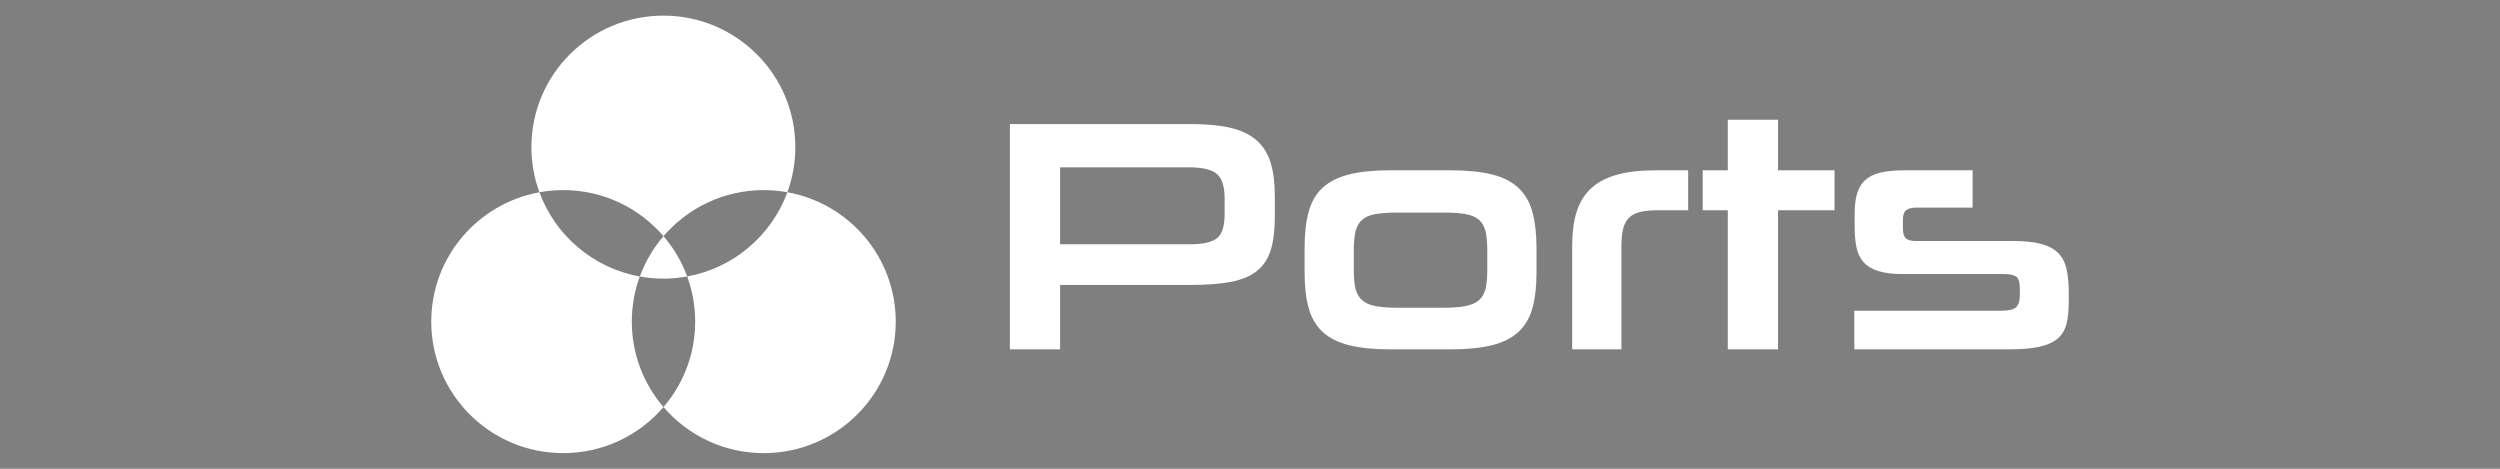
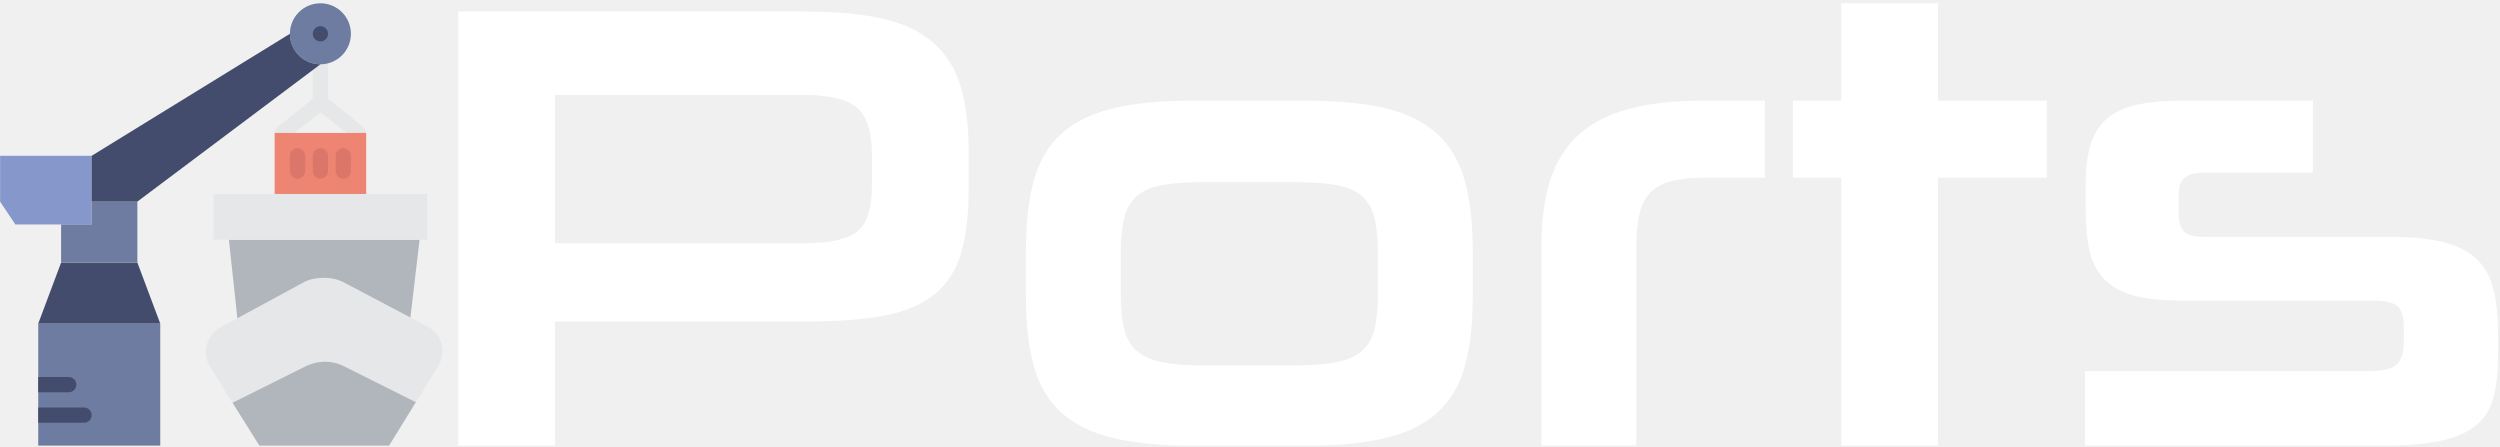
- <svg xmlns="http://www.w3.org/2000/svg" width="100%" height="100%" viewBox="0 0 640 120" version="1.1" xml:space="preserve" style="fill-rule:evenodd;clip-rule:evenodd;stroke-linejoin:round;stroke-miterlimit:2;">
-   <rect id="Temp-Background" x="0" y="-0" width="640" height="120" style="fill:#7f7f7f;" />
-   <g>
+ <svg xmlns="http://www.w3.org/2000/svg" width="100%" height="100%" viewBox="0 0 633 113" version="1.1" xml:space="preserve" style="fill-rule:evenodd;clip-rule:evenodd;stroke-linejoin:round;stroke-miterlimit:2;">
+   <clipPath id="_clip1">
+     <rect id="ports.afdesign" x="0.025" y="0.834" width="632.489" height="112" />
+   </clipPath>
+   <g clip-path="url(#_clip1)">
+     <g>
+       <path d="M140.52,81.41l-0,31.424l-24.495,0l0,-109.905l87.989,0c7.842,0 14.396,0.618 19.66,1.853c5.264,1.236 9.508,3.277 12.731,6.124c3.223,2.847 5.506,6.527 6.849,11.039c1.343,4.512 2.014,9.991 2.014,16.437l0,9.508c0,6.554 -0.644,11.979 -1.934,16.277c-1.289,4.297 -3.518,7.735 -6.687,10.313c-3.17,2.579 -7.386,4.378 -12.651,5.399c-5.264,1.02 -11.925,1.531 -19.982,1.531l-63.494,-0Zm80.253,-42.061c0,-5.909 -1.262,-9.937 -3.787,-12.086c-2.525,-2.149 -7.064,-3.223 -13.617,-3.223l-62.849,-0l-0,37.548l63.171,0c6.446,0 10.905,-0.994 13.376,-2.981c2.471,-1.988 3.706,-5.882 3.706,-11.684l0,-7.574Z" style="fill:#fff;fill-rule:nonzero;" />
+       <path d="M301.671,112.834c-8.057,0 -14.772,-0.671 -20.144,-2.014c-5.372,-1.343 -9.669,-3.492 -12.892,-6.446c-3.223,-2.955 -5.506,-6.822 -6.849,-11.603c-1.343,-4.781 -2.014,-10.663 -2.014,-17.646l-0,-11.764c-0,-6.983 0.671,-12.892 2.014,-17.727c1.343,-4.834 3.626,-8.729 6.849,-11.683c3.223,-2.955 7.52,-5.103 12.892,-6.446c5.372,-1.343 12.087,-2.015 20.144,-2.015l29.168,0c8.165,0 14.934,0.672 20.305,2.015c5.372,1.343 9.67,3.518 12.893,6.526c3.223,3.008 5.506,6.93 6.848,11.764c1.343,4.835 2.015,10.744 2.015,17.727l-0,11.603c-0,6.983 -0.672,12.865 -2.015,17.646c-1.342,4.781 -3.625,8.648 -6.848,11.603c-3.223,2.954 -7.521,5.103 -12.893,6.446c-5.371,1.343 -12.14,2.014 -20.305,2.014l-29.168,0Zm47.217,-48.667c0,-3.653 -0.295,-6.661 -0.886,-9.025c-0.591,-2.363 -1.665,-4.217 -3.223,-5.56c-1.558,-1.343 -3.733,-2.256 -6.527,-2.739c-2.793,-0.484 -6.338,-0.725 -10.636,-0.725l-22.722,-0c-4.297,-0 -7.816,0.241 -10.555,0.725c-2.74,0.483 -4.889,1.396 -6.446,2.739c-1.558,1.343 -2.632,3.197 -3.223,5.56c-0.591,2.364 -0.887,5.372 -0.887,9.025l0,10.313c0,3.653 0.296,6.634 0.887,8.944c0.591,2.31 1.665,4.136 3.223,5.479c1.557,1.343 3.706,2.283 6.446,2.82c2.739,0.538 6.258,0.806 10.555,0.806l22.722,0c4.298,0 7.843,-0.268 10.636,-0.806c2.794,-0.537 4.969,-1.477 6.527,-2.82c1.558,-1.343 2.632,-3.169 3.223,-5.479c0.591,-2.31 0.886,-5.291 0.886,-8.944l0,-10.313Z" style="fill:#fff;fill-rule:nonzero;" />
+       <path d="M390.304,112.834l0,-50.601c0,-6.554 0.752,-12.14 2.256,-16.76c1.504,-4.62 3.895,-8.407 7.172,-11.361c3.276,-2.955 7.493,-5.13 12.65,-6.527c5.157,-1.396 11.442,-2.095 18.855,-2.095l15.631,0l0,19.5l-14.987,-0c-3.33,-0 -6.124,0.268 -8.38,0.805c-2.256,0.537 -4.055,1.451 -5.398,2.74c-1.343,1.289 -2.31,3.062 -2.901,5.318c-0.591,2.256 -0.886,5.103 -0.886,8.541l-0,50.44l-24.012,0Z" style="fill:#fff;fill-rule:nonzero;" />
+       <path d="M466.206,112.834l0,-67.844l-12.247,-0l-0,-19.5l12.247,0l0,-24.656l24.495,0l0,24.656l27.557,0l0,19.5l-27.557,-0l0,67.844l-24.495,0Z" style="fill:#fff;fill-rule:nonzero;" />
+       <path d="M632.514,89.628c0,4.298 -0.376,7.924 -1.128,10.878c-0.752,2.955 -2.229,5.345 -4.431,7.171c-2.203,1.827 -5.211,3.143 -9.025,3.949c-3.814,0.805 -8.783,1.208 -14.906,1.208l-75.097,0l0,-18.855l72.035,0c3.223,0 5.479,-0.537 6.768,-1.611c1.289,-1.074 1.934,-3.116 1.934,-6.124l-0,-2.9c-0,-3.224 -0.618,-5.238 -1.853,-6.044c-1.236,-0.805 -3.304,-1.208 -6.205,-1.208l-48.99,-0c-4.942,-0 -8.943,-0.484 -12.005,-1.451c-3.062,-0.967 -5.453,-2.417 -7.172,-4.351c-1.719,-1.934 -2.873,-4.324 -3.464,-7.171c-0.591,-2.847 -0.887,-6.204 -0.887,-10.072l0,-6.607c0,-3.76 0.403,-6.983 1.209,-9.669c0.806,-2.686 2.122,-4.862 3.948,-6.527c1.827,-1.665 4.298,-2.874 7.413,-3.626c3.116,-0.752 7.037,-1.128 11.764,-1.128l33.197,0l0,18.21l-27.395,0c-2.364,0 -4.056,0.43 -5.077,1.29c-1.02,0.859 -1.531,2.417 -1.531,4.673l0,4.029c0,2.471 0.484,4.136 1.451,4.995c0.967,0.86 2.524,1.29 4.673,1.29l47.379,-0c5.586,-0 10.152,0.456 13.697,1.369c3.546,0.914 6.339,2.364 8.38,4.351c2.042,1.988 3.438,4.566 4.19,7.736c0.752,3.169 1.128,7.064 1.128,11.683l0,4.512Z" style="fill:#fff;fill-rule:nonzero;" />
+     </g>
    <g>
      <g>
-         <path id="path9" d="M169.855,60.461c6.195,-7.217 15.394,-11.794 25.671,-11.794c2.062,-0 4.079,0.195 6.039,0.545c1.322,-3.601 2.042,-7.491 2.042,-11.551c-0,-18.59 -15.128,-33.661 -33.784,-33.661c-18.659,0 -33.783,15.071 -33.783,33.664c-0,4.064 0.726,7.957 2.051,11.56c1.976,-0.357 4.01,-0.557 6.093,-0.557c10.277,0.002 19.474,4.579 25.671,11.794Zm31.71,-11.247c-4.055,11.062 -13.766,19.402 -25.642,21.564c1.32,3.603 2.044,7.499 2.044,11.554c0,8.354 -3.058,15.989 -8.112,21.872c6.197,7.216 15.394,11.796 25.671,11.796c18.66,0 33.784,-15.073 33.784,-33.668c-0,-16.538 -11.969,-30.279 -27.745,-33.118Zm-37.778,21.57c-11.901,-2.14 -21.633,-10.489 -25.696,-21.558c-15.747,2.858 -27.691,16.589 -27.691,33.106c0,18.595 15.126,33.668 33.784,33.668c10.277,0 19.474,-4.58 25.671,-11.794c-5.052,-5.885 -8.11,-13.52 -8.11,-21.872c-0,-4.057 0.722,-7.949 2.042,-11.55Zm0,0c1.96,0.354 3.975,0.543 6.036,0.543c2.085,0 4.121,-0.191 6.1,-0.551c-1.396,-3.812 -3.472,-7.291 -6.068,-10.317c-2.598,3.026 -4.672,6.516 -6.068,10.325Z" style="fill:#fff;fill-rule:nonzero;" />
+         <path d="M81.128,27.869c-1.066,-0 -1.931,-0.866 -1.931,-1.931l0,-9.656c0,-1.065 0.865,-1.931 1.931,-1.931c1.066,0 1.931,0.866 1.931,1.931l0,9.656c0,1.065 -0.865,1.931 -1.931,1.931" style="fill:#e6e7e8;fill-rule:nonzero;" />
+         <path d="M71.474,35.593c-0.566,-0 -1.128,-0.248 -1.508,-0.725c-0.666,-0.834 -0.533,-2.048 0.301,-2.715l9.655,-7.724c0.831,-0.664 2.049,-0.531 2.714,0.302c0.666,0.834 0.533,2.048 -0.302,2.715l-9.655,7.724c-0.355,0.284 -0.782,0.423 -1.205,0.423" style="fill:#e6e7e8;fill-rule:nonzero;" />
+         <path d="M90.782,35.593c-0.422,-0 -0.849,-0.14 -1.205,-0.423l-9.655,-7.724c-0.834,-0.667 -0.967,-1.881 -0.301,-2.715c0.666,-0.835 1.883,-0.966 2.713,-0.302l9.655,7.724c0.834,0.667 0.968,1.881 0.302,2.715c-0.381,0.478 -0.943,0.725 -1.509,0.725" style="fill:#e6e7e8;fill-rule:nonzero;" />
+         <path d="M65.68,112.834l32.827,-0l12.257,-19.863c2.454,-3.545 1.199,-8.442 -2.658,-10.371l-21.5,-11.324c-2.226,-1.068 -6.231,-1.398 -9.33,-0l-21.085,11.428c-3.978,1.856 -5.328,6.845 -2.829,10.454l12.318,19.676Z" style="fill:#e6e7e8;fill-rule:nonzero;" />
+       </g>
+       <path d="M60.121,80.574l17.156,-9.298c3.097,-1.398 7.104,-1.068 9.33,-0l17.312,9.12l2.312,-19.7l-48.276,-0l2.149,19.878l0.017,-0Z" style="fill:#b0b6bb;fill-rule:nonzero;" />
+       <rect x="9.681" y="81.937" width="30.897" height="30.896" style="fill:#6d7ca0;fill-rule:nonzero;" />
+       <path d="M40.577,81.937l-30.897,0l5.793,-15.448l19.31,0l5.794,15.448Z" style="fill:#434c6d;fill-rule:nonzero;" />
+       <path d="M23.197,56.834l-19.31,-0l-3.862,-5.793l0,-11.586l23.172,-0l0,17.379Z" style="fill:#8697cb;fill-rule:nonzero;" />
+       <path d="M88.852,8.558c0,-4.265 -3.458,-7.724 -7.724,-7.724c-4.265,0 -7.724,3.459 -7.724,7.724c0,4.266 3.459,7.724 7.724,7.724c4.266,0 7.724,-3.458 7.724,-7.724" style="fill:#6d7ca0;fill-rule:nonzero;" />
+       <path d="M86.921,92.643c-2.993,-1.436 -6.305,-1.365 -9.331,0l-18.707,9.335l6.797,10.856l32.827,0l6.782,-10.991l-18.368,-9.2Z" style="fill:#b0b6bb;fill-rule:nonzero;" />
+       <rect x="54.095" y="49.11" width="54.069" height="11.586" style="fill:#e6e7e8;fill-rule:nonzero;" />
+       <path d="M23.197,51.041l0,5.793l-7.724,-0l0,9.655l19.31,0l0,-15.448l-11.586,-0Z" style="fill:#6d7ca0;fill-rule:nonzero;" />
+       <g>
+         <path d="M73.404,8.558l-50.207,30.897l0,11.586l11.587,-0l46.344,-34.759c-4.265,0 -7.724,-3.458 -7.724,-7.724" style="fill:#434c6d;fill-rule:nonzero;" />
+         <path d="M83.059,8.558c0,-1.066 -0.865,-1.931 -1.931,-1.931c-1.066,0 -1.931,0.865 -1.931,1.931c0,1.066 0.865,1.931 1.931,1.931c1.066,0 1.931,-0.865 1.931,-1.931" style="fill:#434c6d;fill-rule:nonzero;" />
+       </g>
+       <rect x="69.543" y="33.662" width="23.172" height="15.448" style="fill:#ee8472;fill-rule:nonzero;" />
+       <g>
+         <path d="M75.335,45.248c-1.066,-0 -1.931,-0.865 -1.931,-1.931l0,-3.862c0,-1.066 0.865,-1.931 1.931,-1.931c1.066,-0 1.931,0.865 1.931,1.931l0,3.862c0,1.066 -0.865,1.931 -1.931,1.931" style="fill:#db776a;fill-rule:nonzero;" />
+         <path d="M81.128,45.248c-1.066,-0 -1.931,-0.865 -1.931,-1.931l0,-3.862c0,-1.066 0.865,-1.931 1.931,-1.931c1.066,-0 1.931,0.865 1.931,1.931l0,3.862c0,1.066 -0.865,1.931 -1.931,1.931" style="fill:#db776a;fill-rule:nonzero;" />
+         <path d="M86.921,45.248c-1.066,-0 -1.931,-0.865 -1.931,-1.931l0,-3.862c0,-1.066 0.865,-1.931 1.931,-1.931c1.066,-0 1.931,0.865 1.931,1.931l0,3.862c0,1.066 -0.865,1.931 -1.931,1.931" style="fill:#db776a;fill-rule:nonzero;" />
+       </g>
+       <g>
+         <path d="M21.266,107.041c1.066,-0 1.931,-0.866 1.931,-1.931c0,-1.066 -0.865,-1.931 -1.931,-1.931l-11.586,-0l0,3.862l11.586,-0Z" style="fill:#434c6d;fill-rule:nonzero;" />
+         <path d="M17.404,99.316c1.066,0 1.931,-0.865 1.931,-1.931c0,-1.065 -0.865,-1.931 -1.931,-1.931l-7.724,0l0,3.862l7.724,0Z" style="fill:#434c6d;fill-rule:nonzero;" />
      </g>
    </g>
-     <path d="M271.386,72.943l-0,16.492l-12.856,0l-0,-57.681l46.179,-0c4.116,-0 7.556,0.324 10.318,0.972c2.763,0.649 4.991,1.72 6.682,3.214c1.692,1.494 2.89,3.426 3.595,5.794c0.704,2.368 1.057,5.244 1.057,8.627l-0,4.99c-0,3.439 -0.338,6.287 -1.015,8.542c-0.677,2.255 -1.847,4.06 -3.51,5.413c-1.663,1.353 -3.876,2.298 -6.639,2.833c-2.763,0.536 -6.259,0.804 -10.488,0.804l-33.323,-0Zm42.119,-22.075c0,-3.101 -0.662,-5.216 -1.987,-6.343c-1.326,-1.128 -3.708,-1.692 -7.147,-1.692l-32.985,0l-0,19.707l33.154,-0c3.383,-0 5.723,-0.522 7.02,-1.565c1.297,-1.043 1.945,-3.087 1.945,-6.132l0,-3.975Z" style="fill:#fff;fill-rule:nonzero;" />
-     <path d="M355.963,89.435c-4.229,0 -7.753,-0.352 -10.572,-1.057c-2.82,-0.705 -5.075,-1.832 -6.766,-3.383c-1.692,-1.551 -2.89,-3.58 -3.595,-6.09c-0.705,-2.509 -1.057,-5.596 -1.057,-9.261l-0,-6.174c-0,-3.665 0.352,-6.766 1.057,-9.303c0.705,-2.538 1.903,-4.582 3.595,-6.132c1.691,-1.551 3.946,-2.679 6.766,-3.383c2.819,-0.705 6.343,-1.058 10.572,-1.058l15.308,0c4.286,0 7.838,0.353 10.657,1.058c2.819,0.704 5.075,1.846 6.766,3.425c1.692,1.579 2.89,3.637 3.595,6.174c0.705,2.537 1.057,5.639 1.057,9.304l-0,6.089c-0,3.665 -0.352,6.752 -1.057,9.261c-0.705,2.51 -1.903,4.539 -3.595,6.09c-1.691,1.551 -3.947,2.678 -6.766,3.383c-2.819,0.705 -6.371,1.057 -10.657,1.057l-15.308,0Zm24.781,-25.542c-0,-1.917 -0.155,-3.496 -0.465,-4.736c-0.31,-1.241 -0.874,-2.213 -1.692,-2.918c-0.817,-0.705 -1.959,-1.184 -3.425,-1.438c-1.466,-0.254 -3.327,-0.381 -5.582,-0.381l-11.926,0c-2.255,0 -4.102,0.127 -5.539,0.381c-1.438,0.254 -2.566,0.733 -3.383,1.438c-0.818,0.705 -1.382,1.677 -1.692,2.918c-0.31,1.24 -0.465,2.819 -0.465,4.736l-0,5.413c-0,1.917 0.155,3.482 0.465,4.694c0.31,1.212 0.874,2.171 1.692,2.876c0.817,0.704 1.945,1.198 3.383,1.48c1.437,0.282 3.284,0.423 5.539,0.423l11.926,-0c2.255,-0 4.116,-0.141 5.582,-0.423c1.466,-0.282 2.608,-0.776 3.425,-1.48c0.818,-0.705 1.382,-1.664 1.692,-2.876c0.31,-1.212 0.465,-2.777 0.465,-4.694l-0,-5.413Z" style="fill:#fff;fill-rule:nonzero;" />
-     <path d="M402.48,89.435l0,-26.557c0,-3.439 0.395,-6.371 1.184,-8.796c0.79,-2.425 2.044,-4.412 3.764,-5.963c1.72,-1.55 3.933,-2.692 6.639,-3.425c2.707,-0.733 6.005,-1.1 9.896,-1.1l8.204,0l-0,10.234l-7.866,0c-1.748,0 -3.214,0.141 -4.398,0.423c-1.184,0.282 -2.128,0.761 -2.833,1.438c-0.705,0.677 -1.212,1.607 -1.523,2.791c-0.31,1.184 -0.465,2.678 -0.465,4.483l0,26.472l-12.602,0Z" style="fill:#fff;fill-rule:nonzero;" />
-     <path d="M442.316,89.435l0,-35.607l-6.428,0l0,-10.234l6.428,0l0,-12.94l12.856,0l-0,12.94l14.463,0l-0,10.234l-14.463,0l-0,35.607l-12.856,0Z" style="fill:#fff;fill-rule:nonzero;" />
-     <path d="M529.6,77.256c-0,2.256 -0.198,4.159 -0.592,5.709c-0.395,1.551 -1.17,2.805 -2.326,3.764c-1.156,0.958 -2.735,1.649 -4.736,2.072c-2.002,0.423 -4.61,0.634 -7.824,0.634l-39.413,0l0,-9.895l37.806,-0c1.692,-0 2.876,-0.282 3.552,-0.846c0.677,-0.564 1.015,-1.635 1.015,-3.214l0,-1.522c0,-1.692 -0.324,-2.749 -0.972,-3.172c-0.649,-0.423 -1.734,-0.634 -3.256,-0.634l-25.712,-0c-2.594,-0 -4.694,-0.254 -6.301,-0.762c-1.607,-0.507 -2.861,-1.268 -3.764,-2.283c-0.902,-1.015 -1.508,-2.27 -1.818,-3.764c-0.31,-1.494 -0.465,-3.256 -0.465,-5.286l-0,-3.468c-0,-1.973 0.211,-3.665 0.634,-5.074c0.423,-1.41 1.114,-2.552 2.072,-3.426c0.959,-0.874 2.256,-1.508 3.891,-1.903c1.635,-0.394 3.693,-0.592 6.174,-0.592l17.423,0l-0,9.558l-14.378,-0c-1.241,-0 -2.129,0.225 -2.664,0.676c-0.536,0.451 -0.804,1.269 -0.804,2.453l0,2.114c0,1.297 0.254,2.171 0.761,2.622c0.508,0.451 1.325,0.677 2.453,0.677l24.866,-0c2.932,-0 5.328,0.24 7.189,0.719c1.86,0.479 3.326,1.24 4.398,2.283c1.071,1.044 1.804,2.397 2.199,4.06c0.394,1.663 0.592,3.707 0.592,6.132l-0,2.368Z" style="fill:#fff;fill-rule:nonzero;" />
  </g>
</svg>
